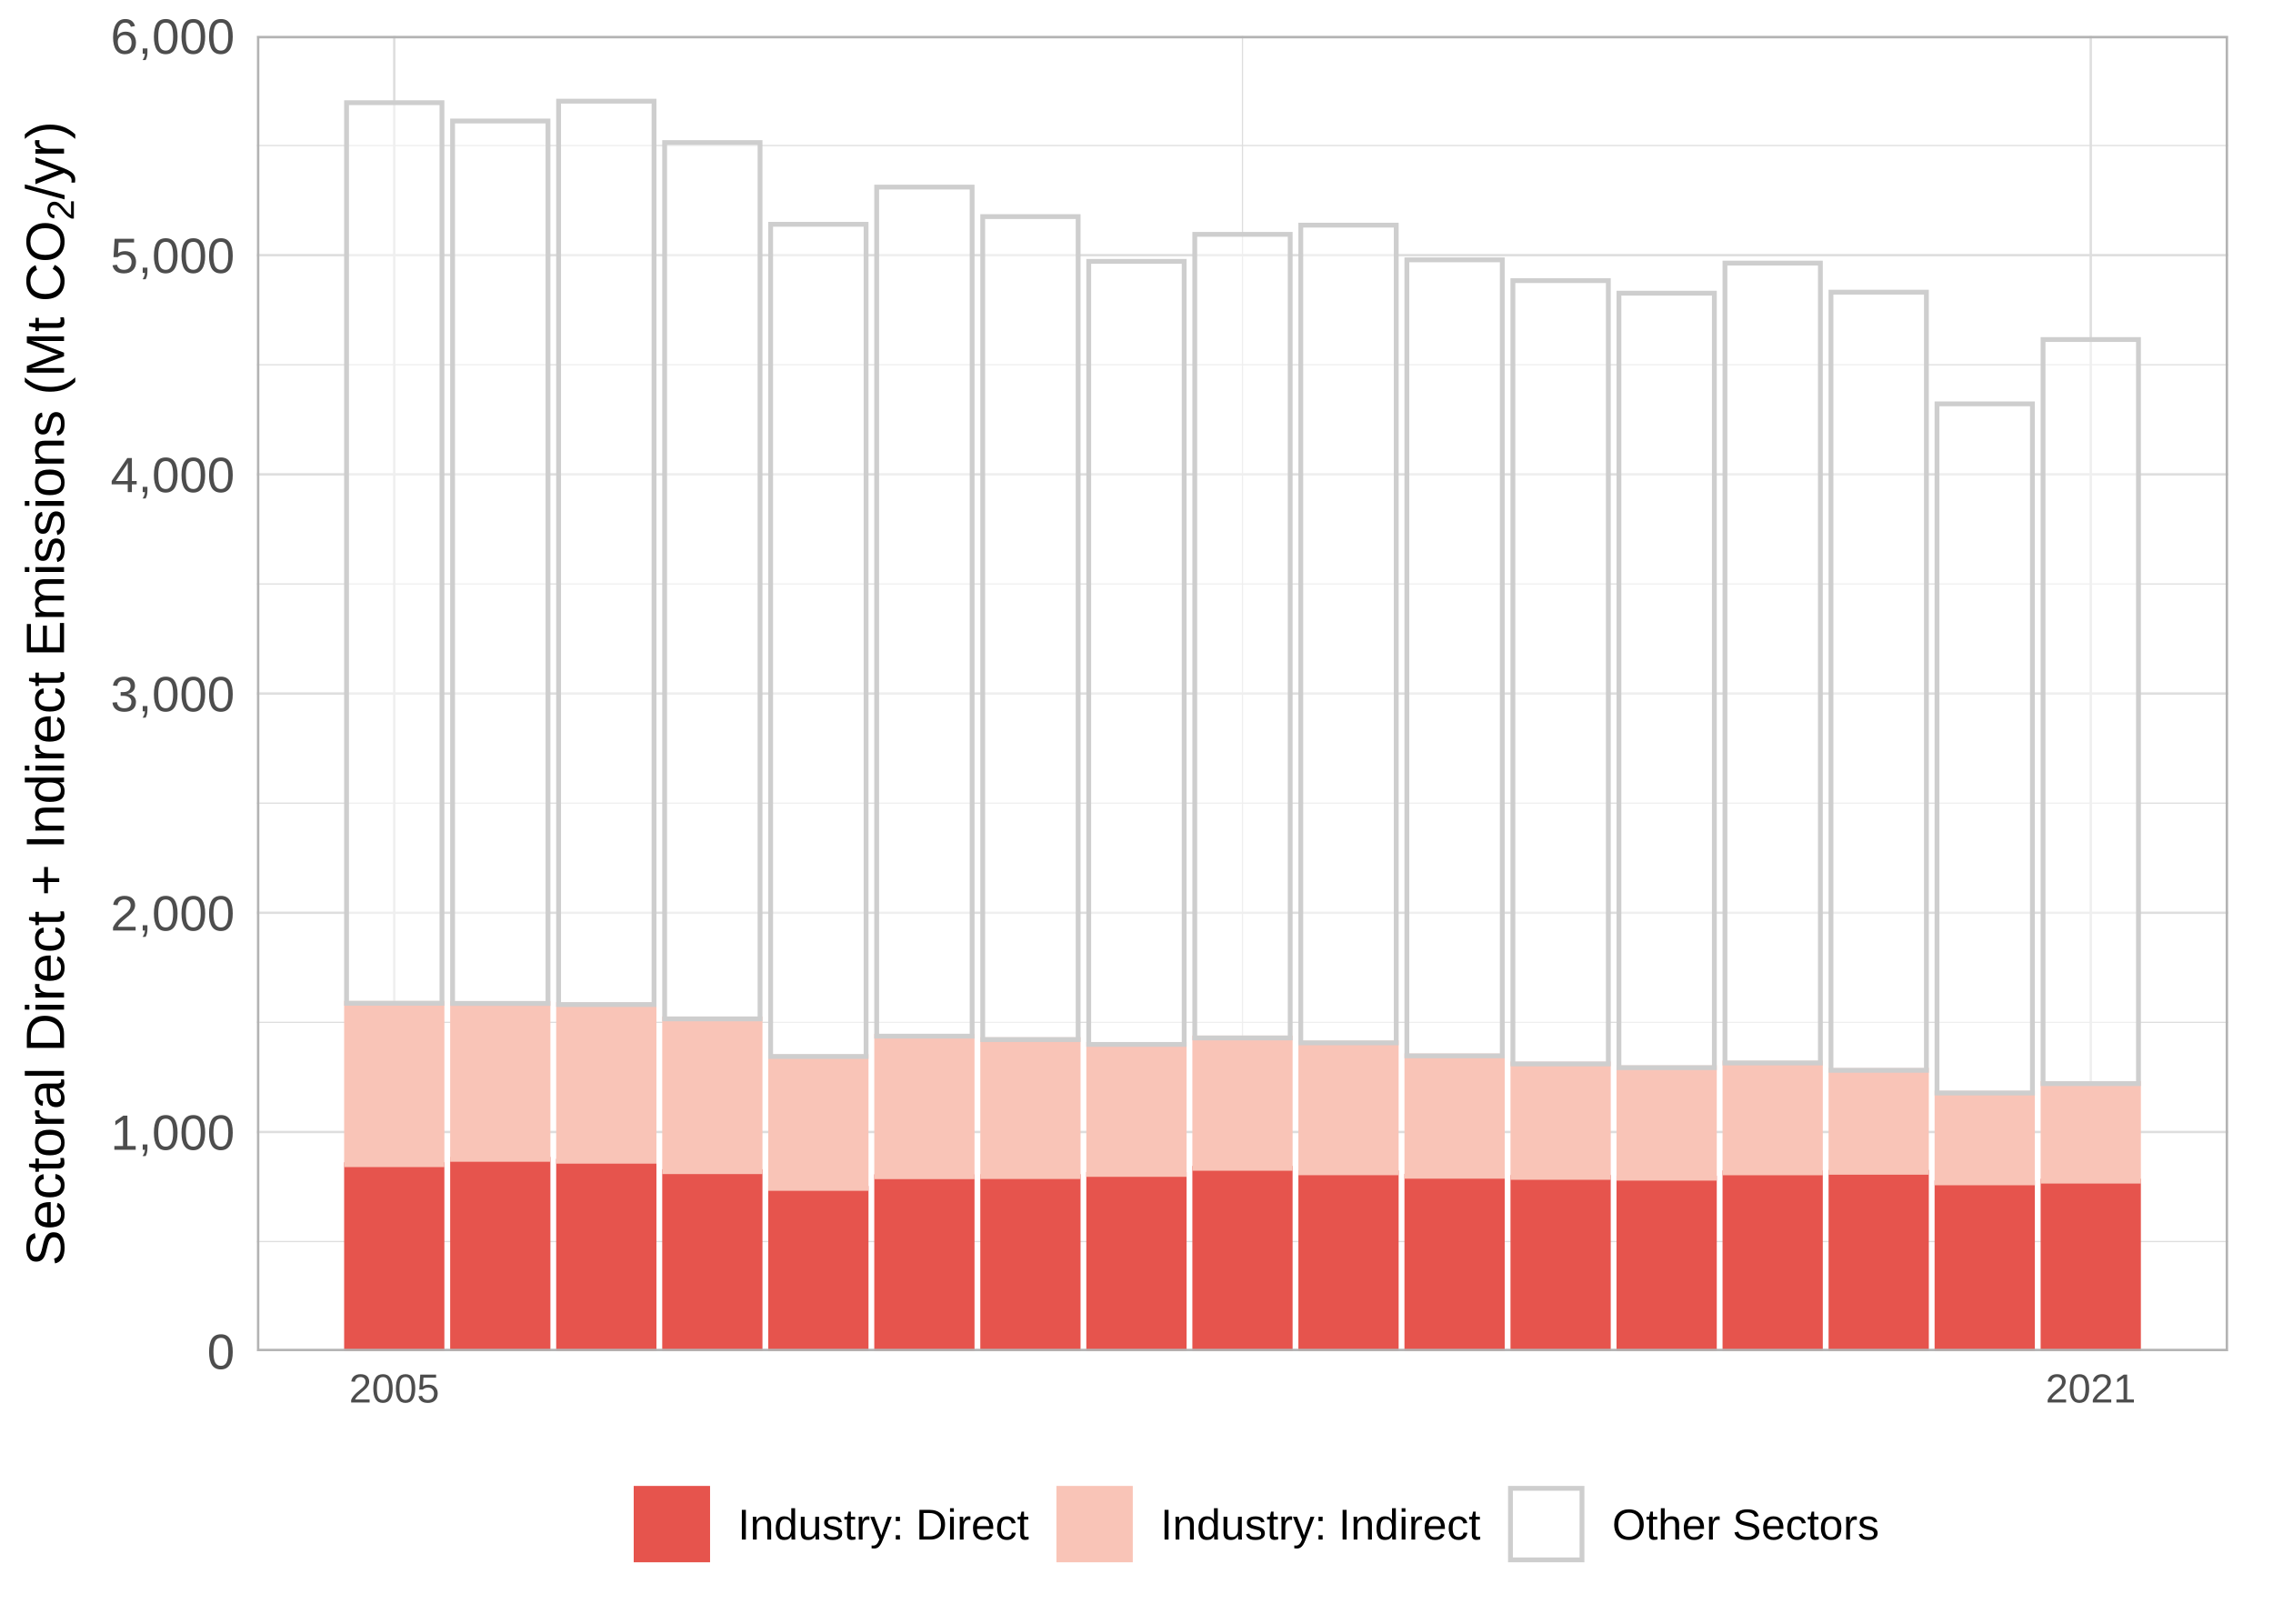
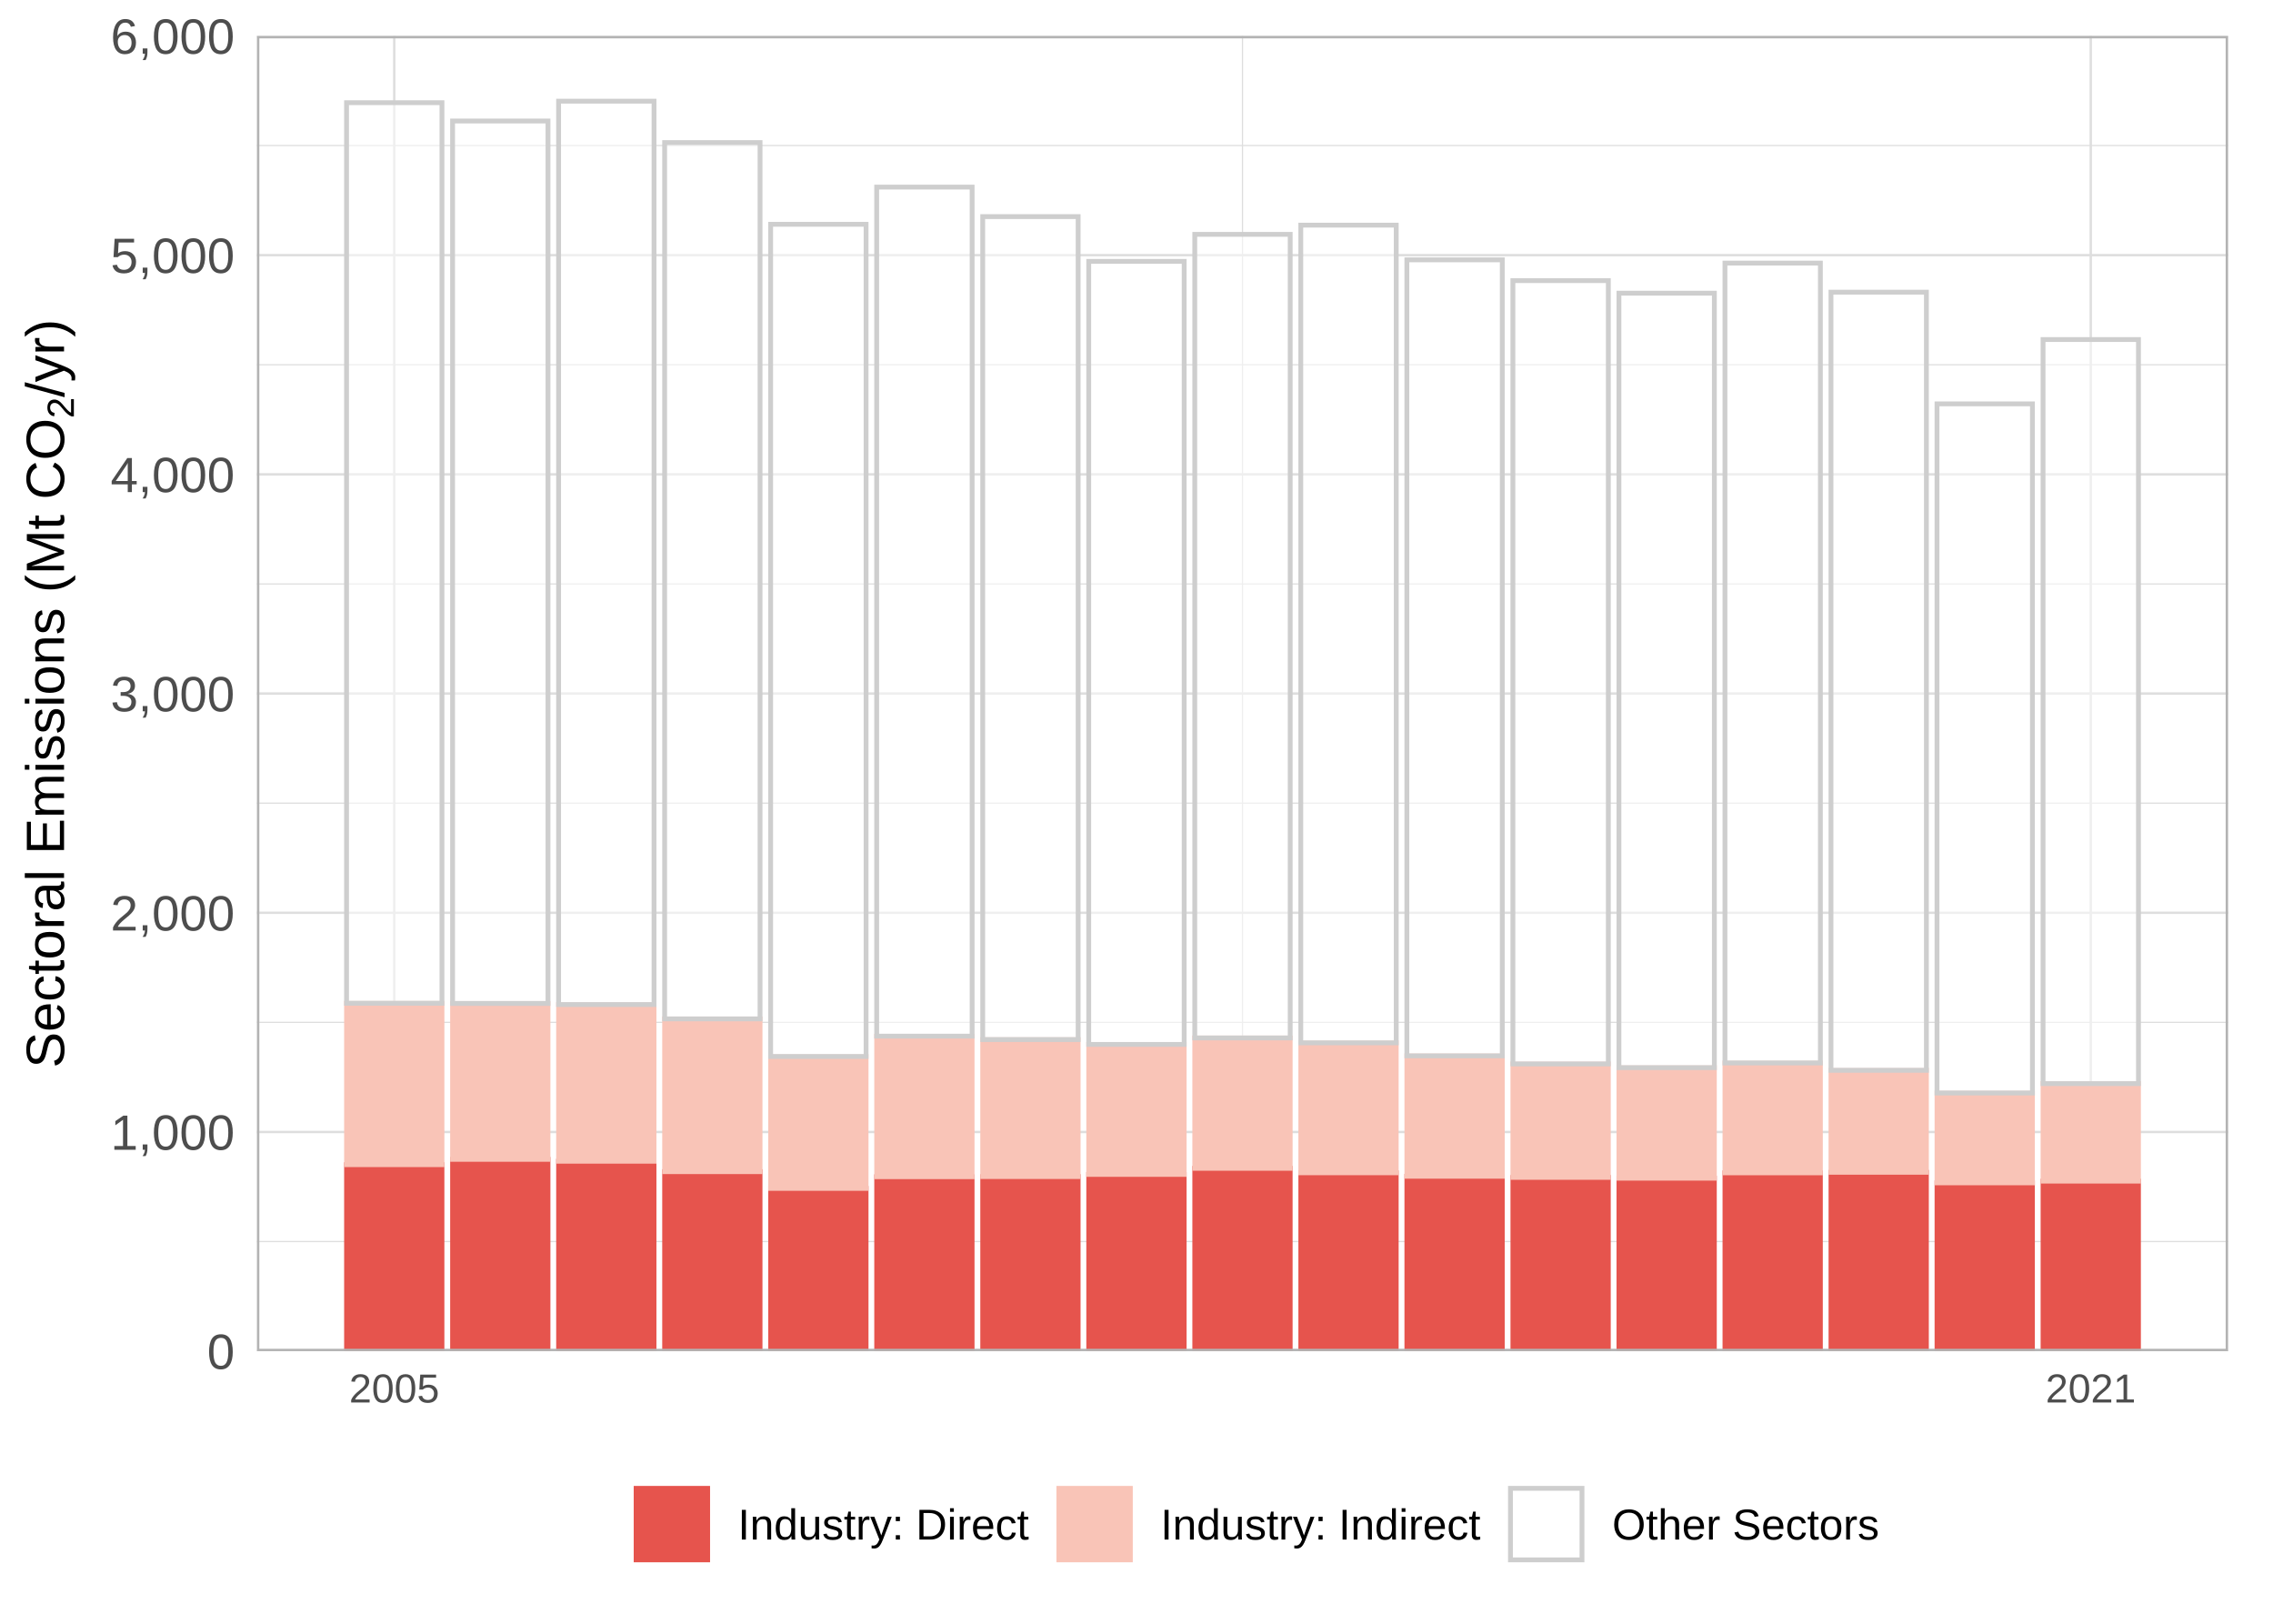
<svg xmlns="http://www.w3.org/2000/svg" class="svglite" width="504.00pt" height="360.00pt" viewBox="0 0 504.00 360.00">
  <defs>
    <style type="text/css">
    .svglite line, .svglite polyline, .svglite polygon, .svglite path, .svglite rect, .svglite circle {
      fill: none;
      stroke: #000000;
      stroke-linecap: round;
      stroke-linejoin: round;
      stroke-miterlimit: 10.00;
    }
    .svglite text {
      white-space: pre;
    }
  </style>
  </defs>
  <rect width="100%" height="100%" style="stroke: none; fill: #FFFFFF;" />
  <defs>
    <clipPath id="cpMC4wMHw1MDQuMDB8MC4wMHwzNjAuMDA=">
      <rect x="0.00" y="0.00" width="504.00" height="360.00" />
    </clipPath>
  </defs>
  <g clip-path="url(#cpMC4wMHw1MDQuMDB8MC4wMHwzNjAuMDA=)">
-     <rect x="0.00" y="0" width="504.00" height="360.00" style="stroke-width: 1.07; stroke: #FFFFFF; fill: #FFFFFF;" />
+     <rect x="0" y="0" width="504.00" height="360.00" style="stroke-width: 1.07; stroke: #FFFFFF; fill: #FFFFFF;" />
  </g>
  <defs>
    <clipPath id="cpNTYuOTd8NDk0LjA0fDcuOTd8Mjk5LjU3">
      <rect x="56.97" y="7.97" width="437.07" height="291.60" />
    </clipPath>
  </defs>
  <g clip-path="url(#cpNTYuOTd8NDk0LjA0fDcuOTd8Mjk5LjU3)">
    <rect x="56.97" y="7.97" width="437.07" height="291.60" style="stroke-width: 1.07; stroke: none; fill: #FFFFFF;" />
    <polyline points="56.97,275.27 494.04,275.27 " style="stroke-width: 0.27; stroke: #DEDEDE; stroke-linecap: butt;" />
    <polyline points="56.97,226.67 494.04,226.67 " style="stroke-width: 0.27; stroke: #DEDEDE; stroke-linecap: butt;" />
    <polyline points="56.97,178.07 494.04,178.07 " style="stroke-width: 0.27; stroke: #DEDEDE; stroke-linecap: butt;" />
    <polyline points="56.97,129.47 494.04,129.47 " style="stroke-width: 0.27; stroke: #DEDEDE; stroke-linecap: butt;" />
    <polyline points="56.97,80.87 494.04,80.87 " style="stroke-width: 0.27; stroke: #DEDEDE; stroke-linecap: butt;" />
    <polyline points="56.97,32.27 494.04,32.27 " style="stroke-width: 0.27; stroke: #DEDEDE; stroke-linecap: butt;" />
    <polyline points="275.50,299.57 275.50,7.97 " style="stroke-width: 0.27; stroke: #DEDEDE; stroke-linecap: butt;" />
    <polyline points="56.97,299.57 494.04,299.57 " style="stroke-width: 0.53; stroke: #DEDEDE; stroke-linecap: butt;" />
    <polyline points="56.97,250.97 494.04,250.97 " style="stroke-width: 0.53; stroke: #DEDEDE; stroke-linecap: butt;" />
    <polyline points="56.97,202.37 494.04,202.37 " style="stroke-width: 0.53; stroke: #DEDEDE; stroke-linecap: butt;" />
    <polyline points="56.97,153.77 494.04,153.77 " style="stroke-width: 0.53; stroke: #DEDEDE; stroke-linecap: butt;" />
    <polyline points="56.97,105.17 494.04,105.17 " style="stroke-width: 0.53; stroke: #DEDEDE; stroke-linecap: butt;" />
    <polyline points="56.97,56.57 494.04,56.57 " style="stroke-width: 0.53; stroke: #DEDEDE; stroke-linecap: butt;" />
    <polyline points="56.97,7.97 494.04,7.97 " style="stroke-width: 0.53; stroke: #DEDEDE; stroke-linecap: butt;" />
    <polyline points="87.42,299.57 87.42,7.97 " style="stroke-width: 0.53; stroke: #DEDEDE; stroke-linecap: butt;" />
    <polyline points="463.59,299.57 463.59,7.97 " style="stroke-width: 0.53; stroke: #DEDEDE; stroke-linecap: butt;" />
    <rect x="76.84" y="258.22" width="21.16" height="41.35" style="stroke-width: 1.07; stroke: #E6544D; stroke-linecap: butt; stroke-linejoin: miter; fill: #E6544D;" />
    <rect x="76.84" y="222.44" width="21.16" height="35.78" style="stroke-width: 1.07; stroke: #F9C4B7; stroke-linecap: butt; stroke-linejoin: miter; fill: #F9C4B7;" />
    <rect x="76.84" y="22.77" width="21.16" height="199.66" style="stroke-width: 1.07; stroke: #CECECE; stroke-linecap: butt; stroke-linejoin: miter; fill: #FFFFFF; fill-opacity: 0.50;" />
    <rect x="100.35" y="257.04" width="21.16" height="42.53" style="stroke-width: 1.07; stroke: #E6544D; stroke-linecap: butt; stroke-linejoin: miter; fill: #E6544D;" />
    <rect x="100.35" y="222.47" width="21.16" height="34.57" style="stroke-width: 1.07; stroke: #F9C4B7; stroke-linecap: butt; stroke-linejoin: miter; fill: #F9C4B7;" />
    <rect x="100.35" y="26.83" width="21.16" height="195.64" style="stroke-width: 1.07; stroke: #CECECE; stroke-linecap: butt; stroke-linejoin: miter; fill: #FFFFFF; fill-opacity: 0.50;" />
    <rect x="123.86" y="257.46" width="21.16" height="42.11" style="stroke-width: 1.07; stroke: #E6544D; stroke-linecap: butt; stroke-linejoin: miter; fill: #E6544D;" />
    <rect x="123.86" y="222.72" width="21.16" height="34.74" style="stroke-width: 1.07; stroke: #F9C4B7; stroke-linecap: butt; stroke-linejoin: miter; fill: #F9C4B7;" />
    <rect x="123.86" y="22.43" width="21.16" height="200.29" style="stroke-width: 1.07; stroke: #CECECE; stroke-linecap: butt; stroke-linejoin: miter; fill: #FFFFFF; fill-opacity: 0.50;" />
    <rect x="147.37" y="259.77" width="21.16" height="39.80" style="stroke-width: 1.07; stroke: #E6544D; stroke-linecap: butt; stroke-linejoin: miter; fill: #E6544D;" />
    <rect x="147.37" y="225.91" width="21.16" height="33.86" style="stroke-width: 1.07; stroke: #F9C4B7; stroke-linecap: butt; stroke-linejoin: miter; fill: #F9C4B7;" />
    <rect x="147.37" y="31.61" width="21.16" height="194.29" style="stroke-width: 1.07; stroke: #CECECE; stroke-linecap: butt; stroke-linejoin: miter; fill: #FFFFFF; fill-opacity: 0.50;" />
    <rect x="170.88" y="263.48" width="21.16" height="36.09" style="stroke-width: 1.07; stroke: #E6544D; stroke-linecap: butt; stroke-linejoin: miter; fill: #E6544D;" />
    <rect x="170.88" y="234.24" width="21.16" height="29.24" style="stroke-width: 1.07; stroke: #F9C4B7; stroke-linecap: butt; stroke-linejoin: miter; fill: #F9C4B7;" />
    <rect x="170.88" y="49.73" width="21.16" height="184.51" style="stroke-width: 1.07; stroke: #CECECE; stroke-linecap: butt; stroke-linejoin: miter; fill: #FFFFFF; fill-opacity: 0.50;" />
    <rect x="194.39" y="260.89" width="21.16" height="38.68" style="stroke-width: 1.07; stroke: #E6544D; stroke-linecap: butt; stroke-linejoin: miter; fill: #E6544D;" />
    <rect x="194.39" y="229.74" width="21.16" height="31.15" style="stroke-width: 1.07; stroke: #F9C4B7; stroke-linecap: butt; stroke-linejoin: miter; fill: #F9C4B7;" />
    <rect x="194.39" y="41.48" width="21.16" height="188.25" style="stroke-width: 1.07; stroke: #CECECE; stroke-linecap: butt; stroke-linejoin: miter; fill: #FFFFFF; fill-opacity: 0.50;" />
    <rect x="217.90" y="260.85" width="21.16" height="38.72" style="stroke-width: 1.07; stroke: #E6544D; stroke-linecap: butt; stroke-linejoin: miter; fill: #E6544D;" />
    <rect x="217.90" y="230.49" width="21.16" height="30.37" style="stroke-width: 1.07; stroke: #F9C4B7; stroke-linecap: butt; stroke-linejoin: miter; fill: #F9C4B7;" />
    <rect x="217.90" y="48.02" width="21.16" height="182.46" style="stroke-width: 1.07; stroke: #CECECE; stroke-linecap: butt; stroke-linejoin: miter; fill: #FFFFFF; fill-opacity: 0.50;" />
    <rect x="241.41" y="260.39" width="21.16" height="39.18" style="stroke-width: 1.07; stroke: #E6544D; stroke-linecap: butt; stroke-linejoin: miter; fill: #E6544D;" />
    <rect x="241.41" y="231.56" width="21.16" height="28.82" style="stroke-width: 1.07; stroke: #F9C4B7; stroke-linecap: butt; stroke-linejoin: miter; fill: #F9C4B7;" />
    <rect x="241.41" y="57.95" width="21.16" height="173.61" style="stroke-width: 1.07; stroke: #CECECE; stroke-linecap: butt; stroke-linejoin: miter; fill: #FFFFFF; fill-opacity: 0.50;" />
    <rect x="264.92" y="259.03" width="21.16" height="40.54" style="stroke-width: 1.07; stroke: #E6544D; stroke-linecap: butt; stroke-linejoin: miter; fill: #E6544D;" />
    <rect x="264.92" y="230.12" width="21.16" height="28.91" style="stroke-width: 1.07; stroke: #F9C4B7; stroke-linecap: butt; stroke-linejoin: miter; fill: #F9C4B7;" />
    <rect x="264.92" y="51.96" width="21.16" height="178.16" style="stroke-width: 1.07; stroke: #CECECE; stroke-linecap: butt; stroke-linejoin: miter; fill: #FFFFFF; fill-opacity: 0.50;" />
    <rect x="288.43" y="260.02" width="21.16" height="39.55" style="stroke-width: 1.07; stroke: #E6544D; stroke-linecap: butt; stroke-linejoin: miter; fill: #E6544D;" />
    <rect x="288.43" y="231.20" width="21.16" height="28.82" style="stroke-width: 1.07; stroke: #F9C4B7; stroke-linecap: butt; stroke-linejoin: miter; fill: #F9C4B7;" />
    <rect x="288.43" y="49.92" width="21.16" height="181.29" style="stroke-width: 1.07; stroke: #CECECE; stroke-linecap: butt; stroke-linejoin: miter; fill: #FFFFFF; fill-opacity: 0.50;" />
    <rect x="311.95" y="260.79" width="21.16" height="38.78" style="stroke-width: 1.07; stroke: #E6544D; stroke-linecap: butt; stroke-linejoin: miter; fill: #E6544D;" />
    <rect x="311.95" y="234.08" width="21.16" height="26.71" style="stroke-width: 1.07; stroke: #F9C4B7; stroke-linecap: butt; stroke-linejoin: miter; fill: #F9C4B7;" />
    <rect x="311.95" y="57.61" width="21.16" height="176.48" style="stroke-width: 1.07; stroke: #CECECE; stroke-linecap: butt; stroke-linejoin: miter; fill: #FFFFFF; fill-opacity: 0.50;" />
    <rect x="335.46" y="261.04" width="21.16" height="38.53" style="stroke-width: 1.07; stroke: #E6544D; stroke-linecap: butt; stroke-linejoin: miter; fill: #E6544D;" />
    <rect x="335.46" y="235.88" width="21.16" height="25.16" style="stroke-width: 1.07; stroke: #F9C4B7; stroke-linecap: butt; stroke-linejoin: miter; fill: #F9C4B7;" />
    <rect x="335.46" y="62.22" width="21.16" height="173.66" style="stroke-width: 1.07; stroke: #CECECE; stroke-linecap: butt; stroke-linejoin: miter; fill: #FFFFFF; fill-opacity: 0.50;" />
    <rect x="358.97" y="261.22" width="21.16" height="38.35" style="stroke-width: 1.07; stroke: #E6544D; stroke-linecap: butt; stroke-linejoin: miter; fill: #E6544D;" />
    <rect x="358.97" y="236.71" width="21.16" height="24.51" style="stroke-width: 1.07; stroke: #F9C4B7; stroke-linecap: butt; stroke-linejoin: miter; fill: #F9C4B7;" />
    <rect x="358.97" y="65.00" width="21.16" height="171.71" style="stroke-width: 1.07; stroke: #CECECE; stroke-linecap: butt; stroke-linejoin: miter; fill: #FFFFFF; fill-opacity: 0.50;" />
    <rect x="382.48" y="260.03" width="21.16" height="39.54" style="stroke-width: 1.07; stroke: #E6544D; stroke-linecap: butt; stroke-linejoin: miter; fill: #E6544D;" />
    <rect x="382.48" y="235.67" width="21.16" height="24.36" style="stroke-width: 1.07; stroke: #F9C4B7; stroke-linecap: butt; stroke-linejoin: miter; fill: #F9C4B7;" />
    <rect x="382.48" y="58.33" width="21.16" height="177.34" style="stroke-width: 1.07; stroke: #CECECE; stroke-linecap: butt; stroke-linejoin: miter; fill: #FFFFFF; fill-opacity: 0.50;" />
    <rect x="405.99" y="259.92" width="21.16" height="39.65" style="stroke-width: 1.07; stroke: #E6544D; stroke-linecap: butt; stroke-linejoin: miter; fill: #E6544D;" />
    <rect x="405.99" y="237.29" width="21.16" height="22.62" style="stroke-width: 1.07; stroke: #F9C4B7; stroke-linecap: butt; stroke-linejoin: miter; fill: #F9C4B7;" />
    <rect x="405.99" y="64.78" width="21.16" height="172.52" style="stroke-width: 1.07; stroke: #CECECE; stroke-linecap: butt; stroke-linejoin: miter; fill: #FFFFFF; fill-opacity: 0.50;" />
    <rect x="429.50" y="262.25" width="21.16" height="37.32" style="stroke-width: 1.07; stroke: #E6544D; stroke-linecap: butt; stroke-linejoin: miter; fill: #E6544D;" />
    <rect x="429.50" y="242.33" width="21.16" height="19.92" style="stroke-width: 1.07; stroke: #F9C4B7; stroke-linecap: butt; stroke-linejoin: miter; fill: #F9C4B7;" />
    <rect x="429.50" y="89.54" width="21.16" height="152.79" style="stroke-width: 1.07; stroke: #CECECE; stroke-linecap: butt; stroke-linejoin: miter; fill: #FFFFFF; fill-opacity: 0.50;" />
    <rect x="453.01" y="261.88" width="21.16" height="37.69" style="stroke-width: 1.07; stroke: #E6544D; stroke-linecap: butt; stroke-linejoin: miter; fill: #E6544D;" />
    <rect x="453.01" y="240.24" width="21.16" height="21.63" style="stroke-width: 1.07; stroke: #F9C4B7; stroke-linecap: butt; stroke-linejoin: miter; fill: #F9C4B7;" />
    <rect x="453.01" y="75.28" width="21.16" height="164.97" style="stroke-width: 1.07; stroke: #CECECE; stroke-linecap: butt; stroke-linejoin: miter; fill: #FFFFFF; fill-opacity: 0.50;" />
    <rect x="56.97" y="7.97" width="437.07" height="291.60" style="stroke-width: 1.07; stroke: #B3B3B3;" />
  </g>
  <g clip-path="url(#cpMC4wMHw1MDQuMDB8MC4wMHwzNjAuMDA=)">
    <text x="52.04" y="303.51" text-anchor="end" style="font-size: 11.00px;fill: #4D4D4D; font-family: &quot;Arial&quot;;" textLength="6.12px" lengthAdjust="spacingAndGlyphs">0</text>
    <text x="52.04" y="254.91" text-anchor="end" style="font-size: 11.00px;fill: #4D4D4D; font-family: &quot;Arial&quot;;" textLength="27.54px" lengthAdjust="spacingAndGlyphs">1,000</text>
    <text x="52.04" y="206.31" text-anchor="end" style="font-size: 11.00px;fill: #4D4D4D; font-family: &quot;Arial&quot;;" textLength="27.54px" lengthAdjust="spacingAndGlyphs">2,000</text>
    <text x="52.04" y="157.71" text-anchor="end" style="font-size: 11.00px;fill: #4D4D4D; font-family: &quot;Arial&quot;;" textLength="27.54px" lengthAdjust="spacingAndGlyphs">3,000</text>
    <text x="52.04" y="109.11" text-anchor="end" style="font-size: 11.00px;fill: #4D4D4D; font-family: &quot;Arial&quot;;" textLength="27.54px" lengthAdjust="spacingAndGlyphs">4,000</text>
    <text x="52.04" y="60.51" text-anchor="end" style="font-size: 11.00px;fill: #4D4D4D; font-family: &quot;Arial&quot;;" textLength="27.54px" lengthAdjust="spacingAndGlyphs">5,000</text>
    <text x="52.04" y="11.91" text-anchor="end" style="font-size: 11.00px;fill: #4D4D4D; font-family: &quot;Arial&quot;;" textLength="27.54px" lengthAdjust="spacingAndGlyphs">6,000</text>
    <text x="87.42" y="310.95" text-anchor="middle" style="font-size: 9.00px;fill: #4D4D4D; font-family: &quot;Arial&quot;;" textLength="20.02px" lengthAdjust="spacingAndGlyphs">2005</text>
    <text x="463.59" y="310.95" text-anchor="middle" style="font-size: 9.00px;fill: #4D4D4D; font-family: &quot;Arial&quot;;" textLength="20.02px" lengthAdjust="spacingAndGlyphs">2021</text>
-     <text transform="translate(14.20,280.66) rotate(-90)" style="font-size: 12.00px; font-family: &quot;Arial&quot;;" textLength="222.44px" lengthAdjust="spacingAndGlyphs">Sectoral Direct + Indirect Emissions (Mt C</text>
-     <text transform="translate(14.20,58.22) rotate(-90)" style="font-size: 12.00px; font-family: &quot;Arial&quot;;" textLength="9.34px" lengthAdjust="spacingAndGlyphs">O</text>
-     <text transform="translate(16.38,48.88) rotate(-90)" style="font-size: 8.40px; font-family: &quot;Arial&quot;;" textLength="4.67px" lengthAdjust="spacingAndGlyphs">2</text>
-     <text transform="translate(14.20,44.21) rotate(-90)" style="font-size: 12.00px; font-family: &quot;Arial&quot;;" textLength="17.33px" lengthAdjust="spacingAndGlyphs">/yr)</text>
+     <text transform="translate(14.20,236.80) rotate(-90)" style="font-size: 12.00px; font-family: &quot;Arial&quot;;" textLength="134.73px" lengthAdjust="spacingAndGlyphs">Sectoral Emissions (Mt C</text>
+     <text transform="translate(14.20,102.07) rotate(-90)" style="font-size: 12.00px; font-family: &quot;Arial&quot;;" textLength="9.34px" lengthAdjust="spacingAndGlyphs">O</text>
+     <text transform="translate(16.38,92.74) rotate(-90)" style="font-size: 8.40px; font-family: &quot;Arial&quot;;" textLength="4.67px" lengthAdjust="spacingAndGlyphs">2</text>
+     <text transform="translate(14.20,88.07) rotate(-90)" style="font-size: 12.00px; font-family: &quot;Arial&quot;;" textLength="17.33px" lengthAdjust="spacingAndGlyphs">/yr)</text>
    <rect x="128.88" y="323.79" width="293.24" height="28.24" style="stroke-width: 1.07; stroke: none; fill: #FFFFFF;" />
    <rect x="140.34" y="329.27" width="17.28" height="17.28" style="stroke-width: 1.07; stroke: none; fill: #FFFFFF;" />
    <rect x="141.05" y="329.98" width="15.86" height="15.86" style="stroke-width: 1.07; stroke: #E6544D; stroke-linecap: butt; stroke-linejoin: miter; fill: #E6544D;" />
    <rect x="234.07" y="329.27" width="17.28" height="17.28" style="stroke-width: 1.07; stroke: none; fill: #FFFFFF;" />
    <rect x="234.78" y="329.98" width="15.86" height="15.86" style="stroke-width: 1.07; stroke: #F9C4B7; stroke-linecap: butt; stroke-linejoin: miter; fill: #F9C4B7;" />
    <rect x="334.22" y="329.27" width="17.28" height="17.28" style="stroke-width: 1.07; stroke: none; fill: #FFFFFF;" />
    <rect x="334.92" y="329.98" width="15.86" height="15.86" style="stroke-width: 1.07; stroke: #CECECE; stroke-linecap: butt; stroke-linejoin: miter; fill: #FFFFFF; fill-opacity: 0.50;" />
    <text x="163.60" y="341.34" style="font-size: 9.60px; font-family: &quot;Arial&quot;;" textLength="64.50px" lengthAdjust="spacingAndGlyphs">Industry: Direct</text>
    <text x="257.33" y="341.34" style="font-size: 9.60px; font-family: &quot;Arial&quot;;" textLength="70.91px" lengthAdjust="spacingAndGlyphs">Industry: Indirect</text>
    <text x="357.47" y="341.34" style="font-size: 9.60px; font-family: &quot;Arial&quot;;" textLength="59.17px" lengthAdjust="spacingAndGlyphs">Other Sectors</text>
  </g>
</svg>
